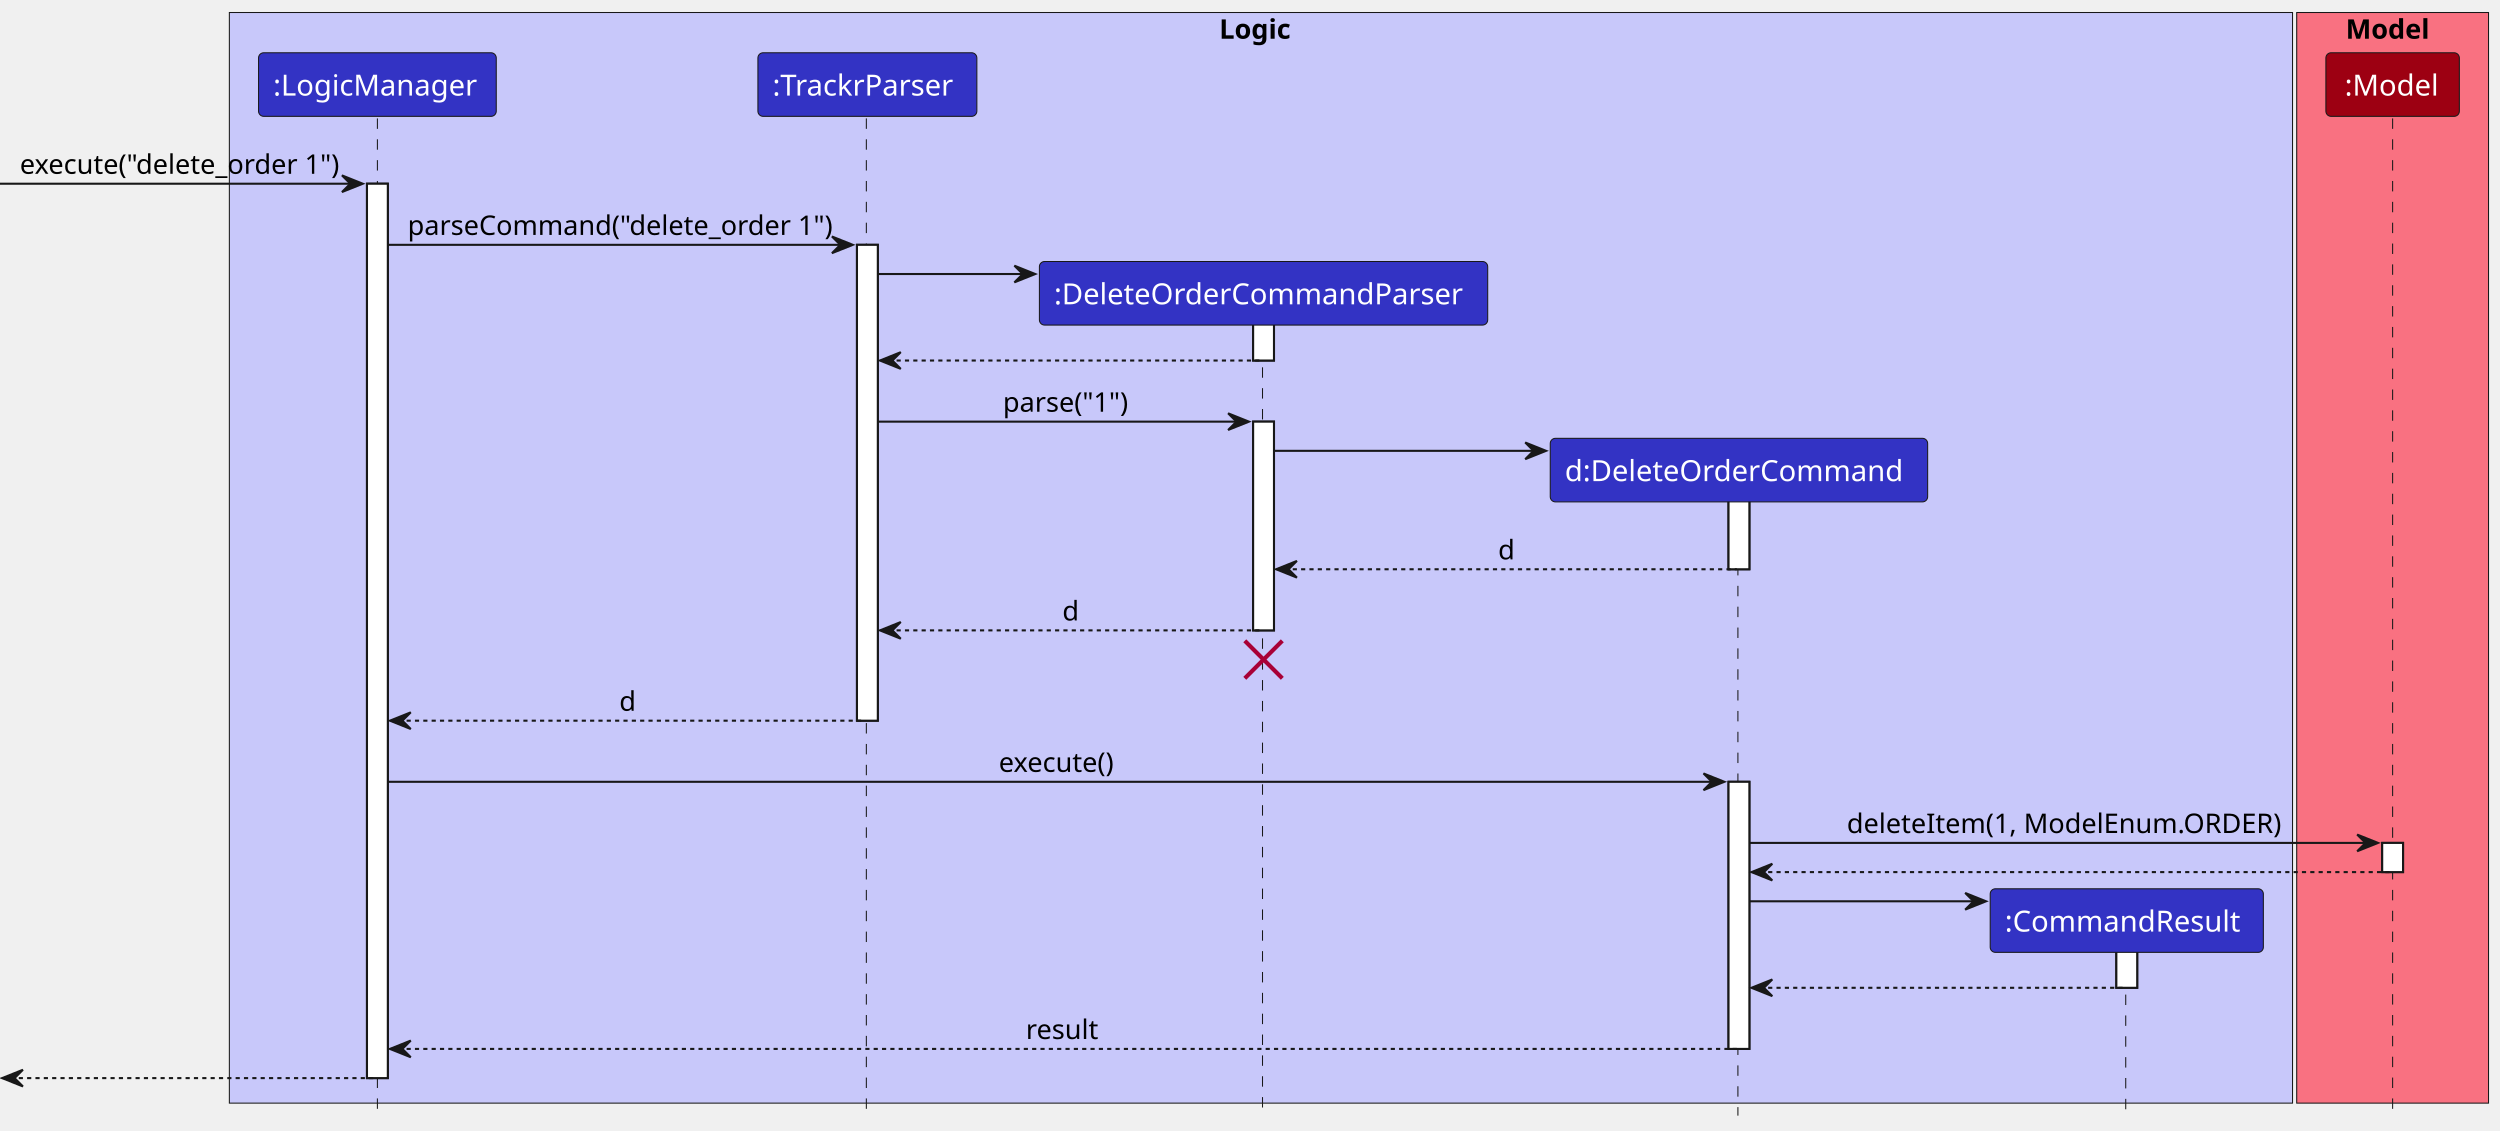
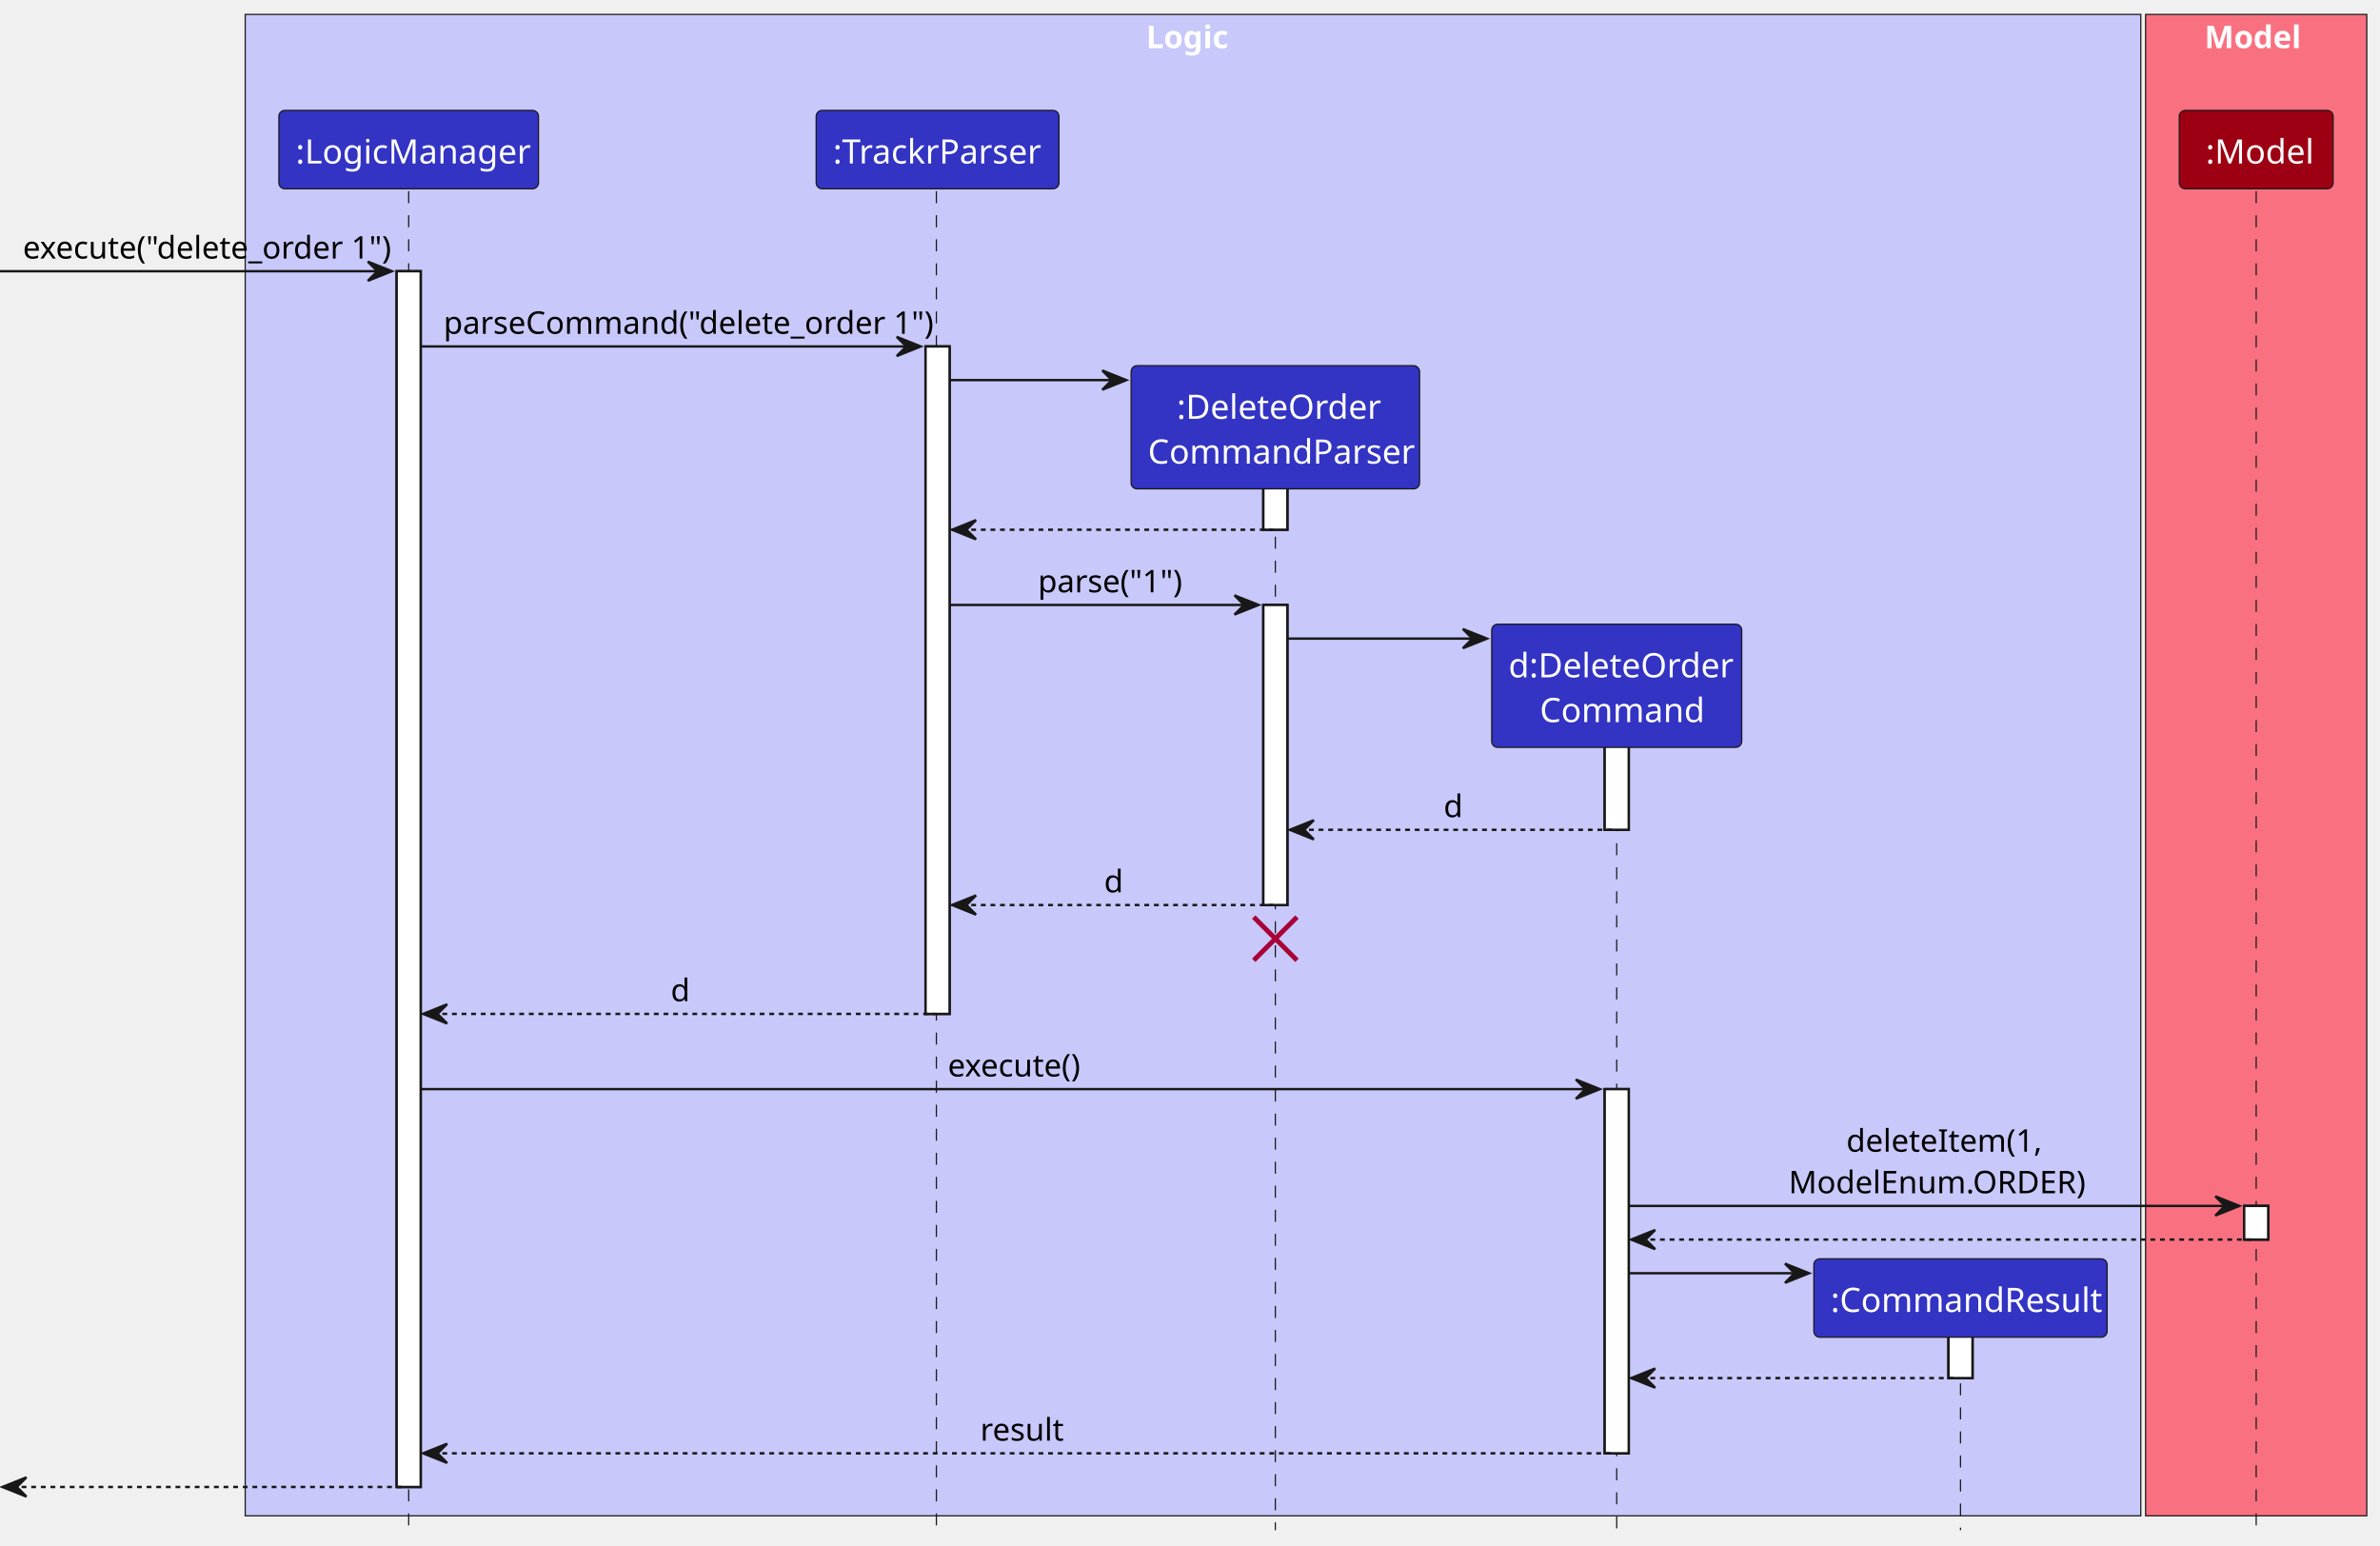
- <svg xmlns="http://www.w3.org/2000/svg" contentStyleType="text/css" height="542px" preserveAspectRatio="none" style="width:1199px;height:542px;background:#FFFFFF;" version="1.1" viewBox="0 0 1199 542" width="1199px" zoomAndPan="magnify">
+ <svg xmlns="http://www.w3.org/2000/svg" contentStyleType="text/css" height="643px" preserveAspectRatio="none" style="width:990px;height:643px;background:#FFFFFF;" version="1.1" viewBox="0 0 990 643" width="990px" zoomAndPan="magnify">
  <defs />
  <g>
-     <rect fill="#C8C8FA" height="523.059" style="stroke:#181818;stroke-width:0.5;" width="989.5" x="110" y="6" />
-     <text fill="#000000" font-family="sans-serif" font-size="13" font-weight="bold" lengthAdjust="spacing" textLength="36" x="584.75" y="18.568">Logic</text>
-     <rect fill="#F97181" height="523.059" style="stroke:#181818;stroke-width:0.5;" width="92" x="1101.5" y="6" />
-     <text fill="#000000" font-family="sans-serif" font-size="13" font-weight="bold" lengthAdjust="spacing" textLength="41" x="1125" y="18.568">Model</text>
-     <rect fill="#FFFFFF" height="428.949" style="stroke:#181818;stroke-width:1.0;" width="10" x="176" y="88.109" />
-     <rect fill="#FFFFFF" height="228.219" style="stroke:#181818;stroke-width:1.0;" width="10" x="411" y="117.42" />
-     <rect fill="#FFFFFF" height="31.488" style="stroke:#181818;stroke-width:1.0;" width="10" x="601" y="141.42" />
-     <rect fill="#FFFFFF" height="100.109" style="stroke:#181818;stroke-width:1.0;" width="10" x="601" y="202.219" />
-     <rect fill="#FFFFFF" height="46.799" style="stroke:#181818;stroke-width:1.0;" width="10" x="829" y="226.219" />
-     <rect fill="#FFFFFF" height="128.109" style="stroke:#181818;stroke-width:1.0;" width="10" x="829" y="374.949" />
-     <rect fill="#FFFFFF" height="31.488" style="stroke:#181818;stroke-width:1.0;" width="10" x="1015" y="442.26" />
-     <rect fill="#FFFFFF" height="14" style="stroke:#181818;stroke-width:1.0;" width="10" x="1142.5" y="404.26" />
-     <line style="stroke:#181818;stroke-width:0.5;stroke-dasharray:5.0,5.0;" x1="181" x2="181" y1="56.799" y2="535.059" />
-     <line style="stroke:#181818;stroke-width:0.5;stroke-dasharray:5.0,5.0;" x1="415.5" x2="415.5" y1="56.799" y2="535.059" />
-     <line style="stroke:#181818;stroke-width:0.5;stroke-dasharray:5.0,5.0;" x1="605.5" x2="605.5" y1="156.164" y2="535.059" />
-     <line style="stroke:#181818;stroke-width:0.5;stroke-dasharray:5.0,5.0;" x1="833.5" x2="833.5" y1="240.963" y2="535.059" />
-     <line style="stroke:#181818;stroke-width:0.5;stroke-dasharray:5.0,5.0;" x1="1019.5" x2="1019.5" y1="457.004" y2="535.059" />
-     <line style="stroke:#181818;stroke-width:0.5;stroke-dasharray:5.0,5.0;" x1="1147.5" x2="1147.5" y1="56.799" y2="535.059" />
-     <rect fill="#3333C4" height="30.488" rx="2.5" ry="2.5" style="stroke:#181818;stroke-width:0.5;" width="114" x="124" y="25.311" />
-     <text fill="#FFFFFF" font-family="sans-serif" font-size="14" lengthAdjust="spacing" textLength="100" x="131" y="45.846">:LogicManager</text>
-     <rect fill="#3333C4" height="30.488" rx="2.5" ry="2.5" style="stroke:#181818;stroke-width:0.5;" width="105" x="363.5" y="25.311" />
-     <text fill="#FFFFFF" font-family="sans-serif" font-size="14" lengthAdjust="spacing" textLength="91" x="370.5" y="45.846">:TrackrParser</text>
-     <rect fill="#9D0012" height="30.488" rx="2.5" ry="2.5" style="stroke:#181818;stroke-width:0.5;" width="64" x="1115.5" y="25.311" />
-     <text fill="#FFFFFF" font-family="sans-serif" font-size="14" lengthAdjust="spacing" textLength="46" x="1124.5" y="45.846">:Model</text>
-     <rect fill="#FFFFFF" height="428.949" style="stroke:#181818;stroke-width:1.0;" width="10" x="176" y="88.109" />
-     <rect fill="#FFFFFF" height="228.219" style="stroke:#181818;stroke-width:1.0;" width="10" x="411" y="117.42" />
-     <rect fill="#FFFFFF" height="31.488" style="stroke:#181818;stroke-width:1.0;" width="10" x="601" y="141.42" />
-     <rect fill="#FFFFFF" height="100.109" style="stroke:#181818;stroke-width:1.0;" width="10" x="601" y="202.219" />
-     <rect fill="#FFFFFF" height="46.799" style="stroke:#181818;stroke-width:1.0;" width="10" x="829" y="226.219" />
-     <rect fill="#FFFFFF" height="128.109" style="stroke:#181818;stroke-width:1.0;" width="10" x="829" y="374.949" />
-     <rect fill="#FFFFFF" height="31.488" style="stroke:#181818;stroke-width:1.0;" width="10" x="1015" y="442.26" />
-     <rect fill="#FFFFFF" height="14" style="stroke:#181818;stroke-width:1.0;" width="10" x="1142.5" y="404.26" />
-     <polygon fill="#181818" points="164,84.109,174,88.109,164,92.109,168,88.109" style="stroke:#181818;stroke-width:1.0;" />
-     <line style="stroke:#181818;stroke-width:1.0;" x1="0" x2="170" y1="88.109" y2="88.109" />
-     <text fill="#000000" font-family="sans-serif" font-size="13" lengthAdjust="spacing" textLength="157" x="9.5" y="83.367">execute("delete_order 1")</text>
-     <polygon fill="#181818" points="399,113.42,409,117.42,399,121.42,403,117.42" style="stroke:#181818;stroke-width:1.0;" />
-     <line style="stroke:#181818;stroke-width:1.0;" x1="186" x2="405" y1="117.42" y2="117.42" />
-     <text fill="#000000" font-family="sans-serif" font-size="13" lengthAdjust="spacing" textLength="206" x="195.5" y="112.678">parseCommand("delete_order 1")</text>
-     <polygon fill="#181818" points="486.5,127.42,496.5,131.42,486.5,135.42,490.5,131.42" style="stroke:#181818;stroke-width:1.0;" />
-     <line style="stroke:#181818;stroke-width:1.0;" x1="421" x2="492.5" y1="131.42" y2="131.42" />
-     <rect fill="#3333C4" height="30.488" rx="2.5" ry="2.5" style="stroke:#181818;stroke-width:0.5;" width="215" x="498.5" y="125.42" />
-     <text fill="#FFFFFF" font-family="sans-serif" font-size="14" lengthAdjust="spacing" textLength="201" x="505.5" y="145.955">:DeleteOrderCommandParser</text>
-     <polygon fill="#181818" points="432,168.908,422,172.908,432,176.908,428,172.908" style="stroke:#181818;stroke-width:1.0;" />
-     <line style="stroke:#181818;stroke-width:1.0;stroke-dasharray:2.0,2.0;" x1="426" x2="605" y1="172.908" y2="172.908" />
-     <polygon fill="#181818" points="589,198.219,599,202.219,589,206.219,593,202.219" style="stroke:#181818;stroke-width:1.0;" />
-     <line style="stroke:#181818;stroke-width:1.0;" x1="421" x2="595" y1="202.219" y2="202.219" />
-     <text fill="#000000" font-family="sans-serif" font-size="13" lengthAdjust="spacing" textLength="60" x="481" y="197.477">parse("1")</text>
-     <polygon fill="#181818" points="731.5,212.219,741.5,216.219,731.5,220.219,735.5,216.219" style="stroke:#181818;stroke-width:1.0;" />
-     <line style="stroke:#181818;stroke-width:1.0;" x1="611" x2="737.5" y1="216.219" y2="216.219" />
-     <rect fill="#3333C4" height="30.488" rx="2.5" ry="2.5" style="stroke:#181818;stroke-width:0.5;" width="181" x="743.5" y="210.219" />
-     <text fill="#FFFFFF" font-family="sans-serif" font-size="14" lengthAdjust="spacing" textLength="167" x="750.5" y="230.754">d:DeleteOrderCommand</text>
-     <polygon fill="#181818" points="622,269.018,612,273.018,622,277.018,618,273.018" style="stroke:#181818;stroke-width:1.0;" />
-     <line style="stroke:#181818;stroke-width:1.0;stroke-dasharray:2.0,2.0;" x1="616" x2="833" y1="273.018" y2="273.018" />
-     <text fill="#000000" font-family="sans-serif" font-size="13" lengthAdjust="spacing" textLength="8" x="718.5" y="268.275">d</text>
-     <polygon fill="#181818" points="432,298.328,422,302.328,432,306.328,428,302.328" style="stroke:#181818;stroke-width:1.0;" />
-     <line style="stroke:#181818;stroke-width:1.0;stroke-dasharray:2.0,2.0;" x1="426" x2="605" y1="302.328" y2="302.328" />
-     <text fill="#000000" font-family="sans-serif" font-size="13" lengthAdjust="spacing" textLength="8" x="509.5" y="297.586">d</text>
-     <line style="stroke:#A80036;stroke-width:2.0;" x1="597" x2="615" y1="307.328" y2="325.328" />
-     <line style="stroke:#A80036;stroke-width:2.0;" x1="597" x2="615" y1="325.328" y2="307.328" />
-     <polygon fill="#181818" points="197,341.639,187,345.639,197,349.639,193,345.639" style="stroke:#181818;stroke-width:1.0;" />
-     <line style="stroke:#181818;stroke-width:1.0;stroke-dasharray:2.0,2.0;" x1="191" x2="415" y1="345.639" y2="345.639" />
-     <text fill="#000000" font-family="sans-serif" font-size="13" lengthAdjust="spacing" textLength="8" x="297" y="340.897">d</text>
-     <polygon fill="#181818" points="817,370.949,827,374.949,817,378.949,821,374.949" style="stroke:#181818;stroke-width:1.0;" />
-     <line style="stroke:#181818;stroke-width:1.0;" x1="186" x2="823" y1="374.949" y2="374.949" />
-     <text fill="#000000" font-family="sans-serif" font-size="13" lengthAdjust="spacing" textLength="57" x="479" y="370.207">execute()</text>
-     <polygon fill="#181818" points="1130.5,400.26,1140.5,404.26,1130.5,408.26,1134.5,404.26" style="stroke:#181818;stroke-width:1.0;" />
-     <line style="stroke:#181818;stroke-width:1.0;" x1="839" x2="1136.5" y1="404.26" y2="404.26" />
-     <text fill="#000000" font-family="sans-serif" font-size="13" lengthAdjust="spacing" textLength="210" x="885.75" y="399.518">deleteItem(1, ModelEnum.ORDER)</text>
-     <polygon fill="#181818" points="850,414.26,840,418.26,850,422.26,846,418.26" style="stroke:#181818;stroke-width:1.0;" />
-     <line style="stroke:#181818;stroke-width:1.0;stroke-dasharray:2.0,2.0;" x1="844" x2="1146.5" y1="418.26" y2="418.26" />
-     <polygon fill="#181818" points="942.5,428.26,952.5,432.26,942.5,436.26,946.5,432.26" style="stroke:#181818;stroke-width:1.0;" />
-     <line style="stroke:#181818;stroke-width:1.0;" x1="839" x2="948.5" y1="432.26" y2="432.26" />
-     <rect fill="#3333C4" height="30.488" rx="2.5" ry="2.5" style="stroke:#181818;stroke-width:0.5;" width="131" x="954.5" y="426.26" />
-     <text fill="#FFFFFF" font-family="sans-serif" font-size="14" lengthAdjust="spacing" textLength="117" x="961.5" y="446.795">:CommandResult</text>
-     <polygon fill="#181818" points="850,469.748,840,473.748,850,477.748,846,473.748" style="stroke:#181818;stroke-width:1.0;" />
-     <line style="stroke:#181818;stroke-width:1.0;stroke-dasharray:2.0,2.0;" x1="844" x2="1019" y1="473.748" y2="473.748" />
-     <polygon fill="#181818" points="197,499.059,187,503.059,197,507.059,193,503.059" style="stroke:#181818;stroke-width:1.0;" />
-     <line style="stroke:#181818;stroke-width:1.0;stroke-dasharray:2.0,2.0;" x1="191" x2="833" y1="503.059" y2="503.059" />
-     <text fill="#000000" font-family="sans-serif" font-size="13" lengthAdjust="spacing" textLength="36" x="492" y="498.316">result</text>
-     <polygon fill="#181818" points="11,513.059,1,517.059,11,521.059,7,517.059" style="stroke:#181818;stroke-width:1.0;" />
-     <line style="stroke:#181818;stroke-width:1.0;stroke-dasharray:2.0,2.0;" x1="5" x2="180" y1="517.059" y2="517.059" />
+     <rect fill="#C8C8FA" height="624.549" style="stroke:#181818;stroke-width:0.5;" width="788.5" x="102" y="6" />
+     <text fill="#FFFFFF" font-family="sans-serif" font-size="13" font-weight="bold" lengthAdjust="spacing" textLength="35" x="476.75" y="20.028">Logic
+         </text>
+     <rect fill="#F97181" height="624.549" style="stroke:#181818;stroke-width:0.5;" width="92" x="892.5" y="6" />
+     <text fill="#FFFFFF" font-family="sans-serif" font-size="13" font-weight="bold" lengthAdjust="spacing" textLength="39" x="917" y="20.028">Model
+         </text>
+     <rect fill="#FFFFFF" height="505.725" style="stroke:#181818;stroke-width:1.0;" width="10" x="165" y="112.824" />
+     <rect fill="#FFFFFF" height="277.648" style="stroke:#181818;stroke-width:1.0;" width="10" x="385" y="144.115" />
+     <rect fill="#FFFFFF" height="52.242" style="stroke:#181818;stroke-width:1.0;" width="10" x="525.5" y="168.115" />
+     <rect fill="#FFFFFF" height="124.824" style="stroke:#181818;stroke-width:1.0;" width="10" x="525.5" y="251.648" />
+     <rect fill="#FFFFFF" height="69.533" style="stroke:#181818;stroke-width:1.0;" width="10" x="667.5" y="275.648" />
+     <rect fill="#FFFFFF" height="151.494" style="stroke:#181818;stroke-width:1.0;" width="10" x="667.5" y="453.055" />
+     <rect fill="#FFFFFF" height="33.621" style="stroke:#181818;stroke-width:1.0;" width="10" x="810.5" y="539.637" />
+     <rect fill="#FFFFFF" height="14" style="stroke:#181818;stroke-width:1.0;" width="10" x="933.5" y="501.637" />
+     <line style="stroke:#181818;stroke-width:0.5;stroke-dasharray:5.0,5.0;" x1="170" x2="170" y1="79.533" y2="636.549" />
+     <line style="stroke:#181818;stroke-width:0.5;stroke-dasharray:5.0,5.0;" x1="389.5" x2="389.5" y1="79.533" y2="636.549" />
+     <line style="stroke:#181818;stroke-width:0.5;stroke-dasharray:5.0,5.0;" x1="530.5" x2="530.5" y1="193.236" y2="636.549" />
+     <line style="stroke:#181818;stroke-width:0.5;stroke-dasharray:5.0,5.0;" x1="672.5" x2="672.5" y1="300.769" y2="636.549" />
+     <line style="stroke:#181818;stroke-width:0.5;stroke-dasharray:5.0,5.0;" x1="815.5" x2="815.5" y1="555.447" y2="636.549" />
+     <line style="stroke:#181818;stroke-width:0.5;stroke-dasharray:5.0,5.0;" x1="938.5" x2="938.5" y1="79.533" y2="636.549" />
+     <rect fill="#3333C4" height="32.621" rx="2.5" ry="2.5" style="stroke:#181818;stroke-width:0.5;" width="108" x="116" y="45.912" />
+     <text fill="#FFFFFF" font-family="sans-serif" font-size="14" lengthAdjust="spacing" textLength="94" x="123" y="68.019">:LogicManager
+         </text>
+     <rect fill="#3333C4" height="32.621" rx="2.5" ry="2.5" style="stroke:#181818;stroke-width:0.5;" width="101" x="339.5" y="45.912" />
+     <text fill="#FFFFFF" font-family="sans-serif" font-size="14" lengthAdjust="spacing" textLength="87" x="346.5" y="68.019">:TrackrParser
+         </text>
+     <rect fill="#9D0012" height="32.621" rx="2.5" ry="2.5" style="stroke:#181818;stroke-width:0.5;" width="64" x="906.5" y="45.912" />
+     <text fill="#FFFFFF" font-family="sans-serif" font-size="14" lengthAdjust="spacing" textLength="42" x="917.5" y="68.019">:Model
+         </text>
+     <rect fill="#FFFFFF" height="505.725" style="stroke:#181818;stroke-width:1.0;" width="10" x="165" y="112.824" />
+     <rect fill="#FFFFFF" height="277.648" style="stroke:#181818;stroke-width:1.0;" width="10" x="385" y="144.115" />
+     <rect fill="#FFFFFF" height="52.242" style="stroke:#181818;stroke-width:1.0;" width="10" x="525.5" y="168.115" />
+     <rect fill="#FFFFFF" height="124.824" style="stroke:#181818;stroke-width:1.0;" width="10" x="525.5" y="251.648" />
+     <rect fill="#FFFFFF" height="69.533" style="stroke:#181818;stroke-width:1.0;" width="10" x="667.5" y="275.648" />
+     <rect fill="#FFFFFF" height="151.494" style="stroke:#181818;stroke-width:1.0;" width="10" x="667.5" y="453.055" />
+     <rect fill="#FFFFFF" height="33.621" style="stroke:#181818;stroke-width:1.0;" width="10" x="810.5" y="539.637" />
+     <rect fill="#FFFFFF" height="14" style="stroke:#181818;stroke-width:1.0;" width="10" x="933.5" y="501.637" />
+     <polygon fill="#181818" points="153,108.824,163,112.824,153,116.824,157,112.824" style="stroke:#181818;stroke-width:1.0;" />
+     <line style="stroke:#181818;stroke-width:1.0;" x1="0" x2="159" y1="112.824" y2="112.824" />
+     <text fill="#000000" font-family="sans-serif" font-size="13" lengthAdjust="spacing" textLength="146" x="9.5" y="107.561">execute("delete_order 1")
+         </text>
+     <polygon fill="#181818" points="373,140.115,383,144.115,373,148.115,377,144.115" style="stroke:#181818;stroke-width:1.0;" />
+     <line style="stroke:#181818;stroke-width:1.0;" x1="175" x2="379" y1="144.115" y2="144.115" />
+     <text fill="#000000" font-family="sans-serif" font-size="13" lengthAdjust="spacing" textLength="191" x="184.5" y="138.852">parseCommand("delete_order 1")
+         </text>
+     <polygon fill="#181818" points="458.5,154.115,468.5,158.115,458.5,162.115,462.5,158.115" style="stroke:#181818;stroke-width:1.0;" />
+     <line style="stroke:#181818;stroke-width:1.0;" x1="395" x2="464.5" y1="158.115" y2="158.115" />
+     <rect fill="#3333C4" height="51.242" rx="2.5" ry="2.5" style="stroke:#181818;stroke-width:0.5;" width="120" x="470.5" y="152.115" />
+     <text fill="#FFFFFF" font-family="sans-serif" font-size="14" lengthAdjust="spacing" textLength="82" x="489.5" y="174.223">:DeleteOrder
+         </text>
+     <text fill="#FFFFFF" font-family="sans-serif" font-size="14" lengthAdjust="spacing" textLength="106" x="477.5" y="192.844">CommandParser
+         </text>
+     <polygon fill="#181818" points="406,216.357,396,220.357,406,224.357,402,220.357" style="stroke:#181818;stroke-width:1.0;" />
+     <line style="stroke:#181818;stroke-width:1.0;stroke-dasharray:2.0,2.0;" x1="400" x2="529.5" y1="220.357" y2="220.357" />
+     <polygon fill="#181818" points="513.5,247.648,523.5,251.648,513.5,255.648,517.5,251.648" style="stroke:#181818;stroke-width:1.0;" />
+     <line style="stroke:#181818;stroke-width:1.0;" x1="395" x2="519.5" y1="251.648" y2="251.648" />
+     <text fill="#000000" font-family="sans-serif" font-size="13" lengthAdjust="spacing" textLength="57" x="431.75" y="246.386">parse("1")
+         </text>
+     <polygon fill="#181818" points="608.5,261.648,618.5,265.648,608.5,269.648,612.5,265.648" style="stroke:#181818;stroke-width:1.0;" />
+     <line style="stroke:#181818;stroke-width:1.0;" x1="535.5" x2="614.5" y1="265.648" y2="265.648" />
+     <rect fill="#3333C4" height="51.242" rx="2.5" ry="2.5" style="stroke:#181818;stroke-width:0.5;" width="104" x="620.5" y="259.648" />
+     <text fill="#FFFFFF" font-family="sans-serif" font-size="14" lengthAdjust="spacing" textLength="90" x="627.5" y="281.756">d:DeleteOrder
+         </text>
+     <text fill="#FFFFFF" font-family="sans-serif" font-size="14" lengthAdjust="spacing" textLength="64" x="640.5" y="300.377">Command
+         </text>
+     <polygon fill="#181818" points="546.5,341.182,536.5,345.182,546.5,349.182,542.5,345.182" style="stroke:#181818;stroke-width:1.0;" />
+     <line style="stroke:#181818;stroke-width:1.0;stroke-dasharray:2.0,2.0;" x1="540.5" x2="671.5" y1="345.182" y2="345.182" />
+     <text fill="#000000" font-family="sans-serif" font-size="13" lengthAdjust="spacing" textLength="7" x="600.5" y="339.919">d
+         </text>
+     <polygon fill="#181818" points="406,372.473,396,376.473,406,380.473,402,376.473" style="stroke:#181818;stroke-width:1.0;" />
+     <line style="stroke:#181818;stroke-width:1.0;stroke-dasharray:2.0,2.0;" x1="400" x2="529.5" y1="376.473" y2="376.473" />
+     <text fill="#000000" font-family="sans-serif" font-size="13" lengthAdjust="spacing" textLength="7" x="459.25" y="371.21">d
+         </text>
+     <line style="stroke:#A80036;stroke-width:2.0;" x1="521.5" x2="539.5" y1="381.473" y2="399.473" />
+     <line style="stroke:#A80036;stroke-width:2.0;" x1="521.5" x2="539.5" y1="399.473" y2="381.473" />
+     <polygon fill="#181818" points="186,417.764,176,421.764,186,425.764,182,421.764" style="stroke:#181818;stroke-width:1.0;" />
+     <line style="stroke:#181818;stroke-width:1.0;stroke-dasharray:2.0,2.0;" x1="180" x2="389" y1="421.764" y2="421.764" />
+     <text fill="#000000" font-family="sans-serif" font-size="13" lengthAdjust="spacing" textLength="7" x="279" y="416.501">d
+         </text>
+     <polygon fill="#181818" points="655.5,449.055,665.5,453.055,655.5,457.055,659.5,453.055" style="stroke:#181818;stroke-width:1.0;" />
+     <line style="stroke:#181818;stroke-width:1.0;" x1="175" x2="661.5" y1="453.055" y2="453.055" />
+     <text fill="#000000" font-family="sans-serif" font-size="13" lengthAdjust="spacing" textLength="54" x="394.25" y="447.792">execute()
+         </text>
+     <polygon fill="#181818" points="921.5,497.637,931.5,501.637,921.5,505.637,925.5,501.637" style="stroke:#181818;stroke-width:1.0;" />
+     <line style="stroke:#181818;stroke-width:1.0;" x1="677.5" x2="927.5" y1="501.637" y2="501.637" />
+     <text fill="#000000" font-family="sans-serif" font-size="13" lengthAdjust="spacing" textLength="75" x="768" y="479.083">deleteItem(1,
+         </text>
+     <text fill="#000000" font-family="sans-serif" font-size="13" lengthAdjust="spacing" textLength="123" x="744" y="496.374">ModelEnum.ORDER)
+         </text>
+     <polygon fill="#181818" points="688.5,511.637,678.5,515.637,688.5,519.637,684.5,515.637" style="stroke:#181818;stroke-width:1.0;" />
+     <line style="stroke:#181818;stroke-width:1.0;stroke-dasharray:2.0,2.0;" x1="682.5" x2="937.5" y1="515.637" y2="515.637" />
+     <polygon fill="#181818" points="742.5,525.637,752.5,529.637,742.5,533.637,746.5,529.637" style="stroke:#181818;stroke-width:1.0;" />
+     <line style="stroke:#181818;stroke-width:1.0;" x1="677.5" x2="748.5" y1="529.637" y2="529.637" />
+     <rect fill="#3333C4" height="32.621" rx="2.5" ry="2.5" style="stroke:#181818;stroke-width:0.5;" width="122" x="754.5" y="523.637" />
+     <text fill="#FFFFFF" font-family="sans-serif" font-size="14" lengthAdjust="spacing" textLength="108" x="761.5" y="545.744">:CommandResult
+         </text>
+     <polygon fill="#181818" points="688.5,569.258,678.5,573.258,688.5,577.258,684.5,573.258" style="stroke:#181818;stroke-width:1.0;" />
+     <line style="stroke:#181818;stroke-width:1.0;stroke-dasharray:2.0,2.0;" x1="682.5" x2="814.5" y1="573.258" y2="573.258" />
+     <polygon fill="#181818" points="186,600.549,176,604.549,186,608.549,182,604.549" style="stroke:#181818;stroke-width:1.0;" />
+     <line style="stroke:#181818;stroke-width:1.0;stroke-dasharray:2.0,2.0;" x1="180" x2="671.5" y1="604.549" y2="604.549" />
+     <text fill="#000000" font-family="sans-serif" font-size="13" lengthAdjust="spacing" textLength="32" x="407.75" y="599.286">result
+         </text>
+     <polygon fill="#181818" points="11,614.549,1,618.549,11,622.549,7,618.549" style="stroke:#181818;stroke-width:1.0;" />
+     <line style="stroke:#181818;stroke-width:1.0;stroke-dasharray:2.0,2.0;" x1="5" x2="169" y1="618.549" y2="618.549" />
  </g>
</svg>
